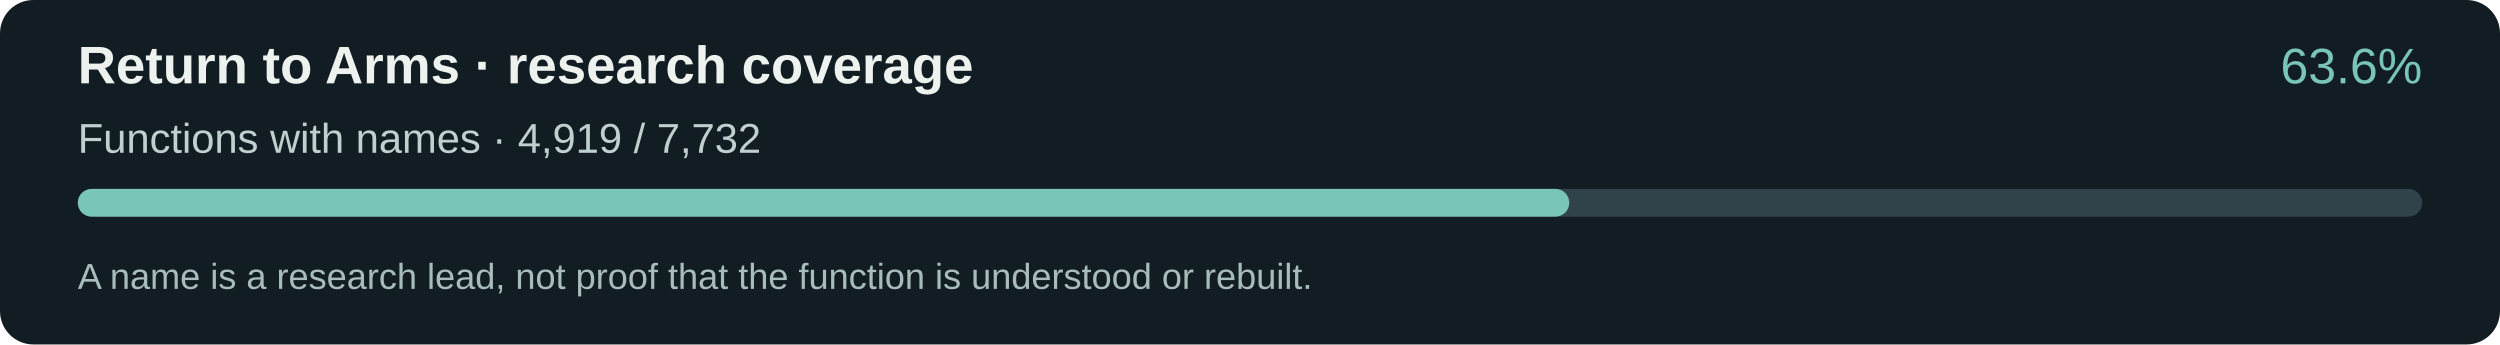
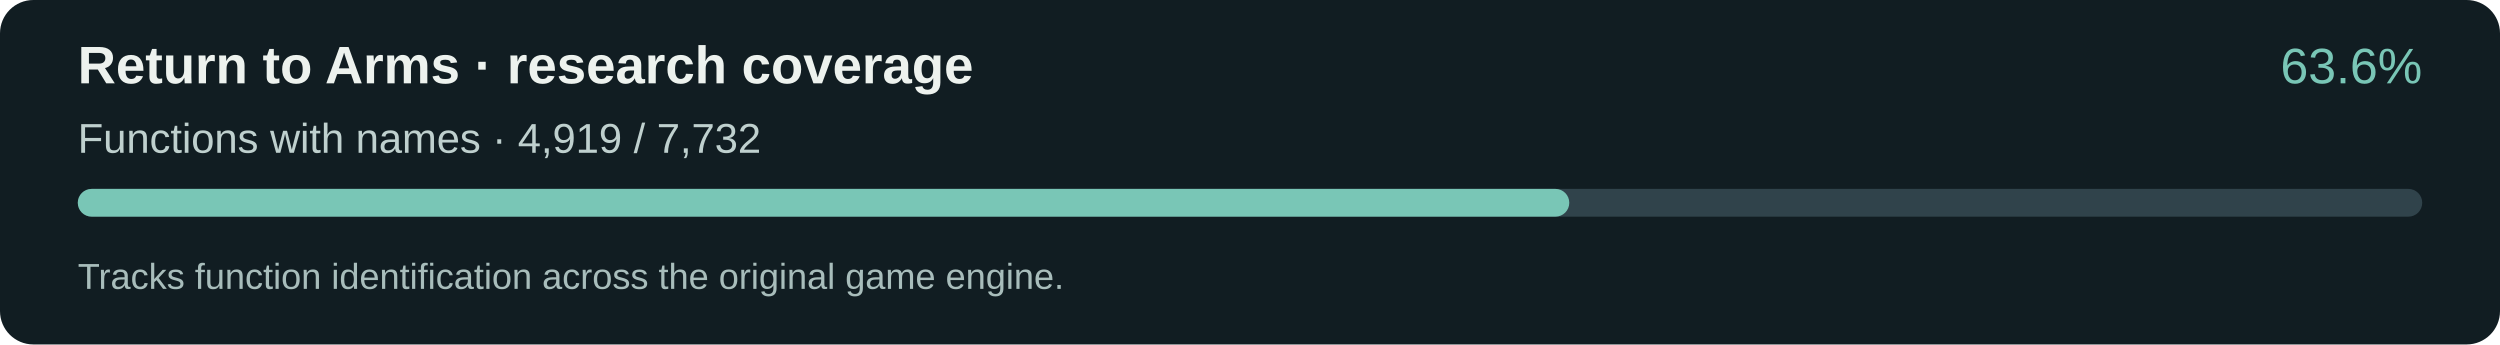
<svg xmlns="http://www.w3.org/2000/svg" width="900" height="124" viewBox="0 0 900 124" role="img" aria-label="Return to Arms · research coverage: Functions with names 63.6%">
  <rect width="900" height="124" rx="12" fill="#111d22" />
  <g font-family="Arial, sans-serif" fill="#edf2ee">
    <text x="28" y="30" font-size="19" font-weight="bold">Return to Arms · research coverage</text>
    <text x="872" y="30" text-anchor="end" font-size="18" fill="#79c6b6">63.6%</text>
    <text x="28" y="55" font-size="15" fill="#bfd0ce">Functions with names · 4,919 / 7,732</text>
    <rect x="28" y="68" width="844" height="10" rx="5" fill="#30434b" />
    <rect x="28" y="68" width="536.942" height="10" rx="5" fill="#79c6b6" />
-     <text x="28" y="104" font-size="13" fill="#a8bdbb">A name is a research lead, not proof that the function is understood or rebuilt.</text>
+     <text x="28" y="104" font-size="13" fill="#a8bdbb">Tracks function identification across the original game engine.</text>
  </g>
</svg>
